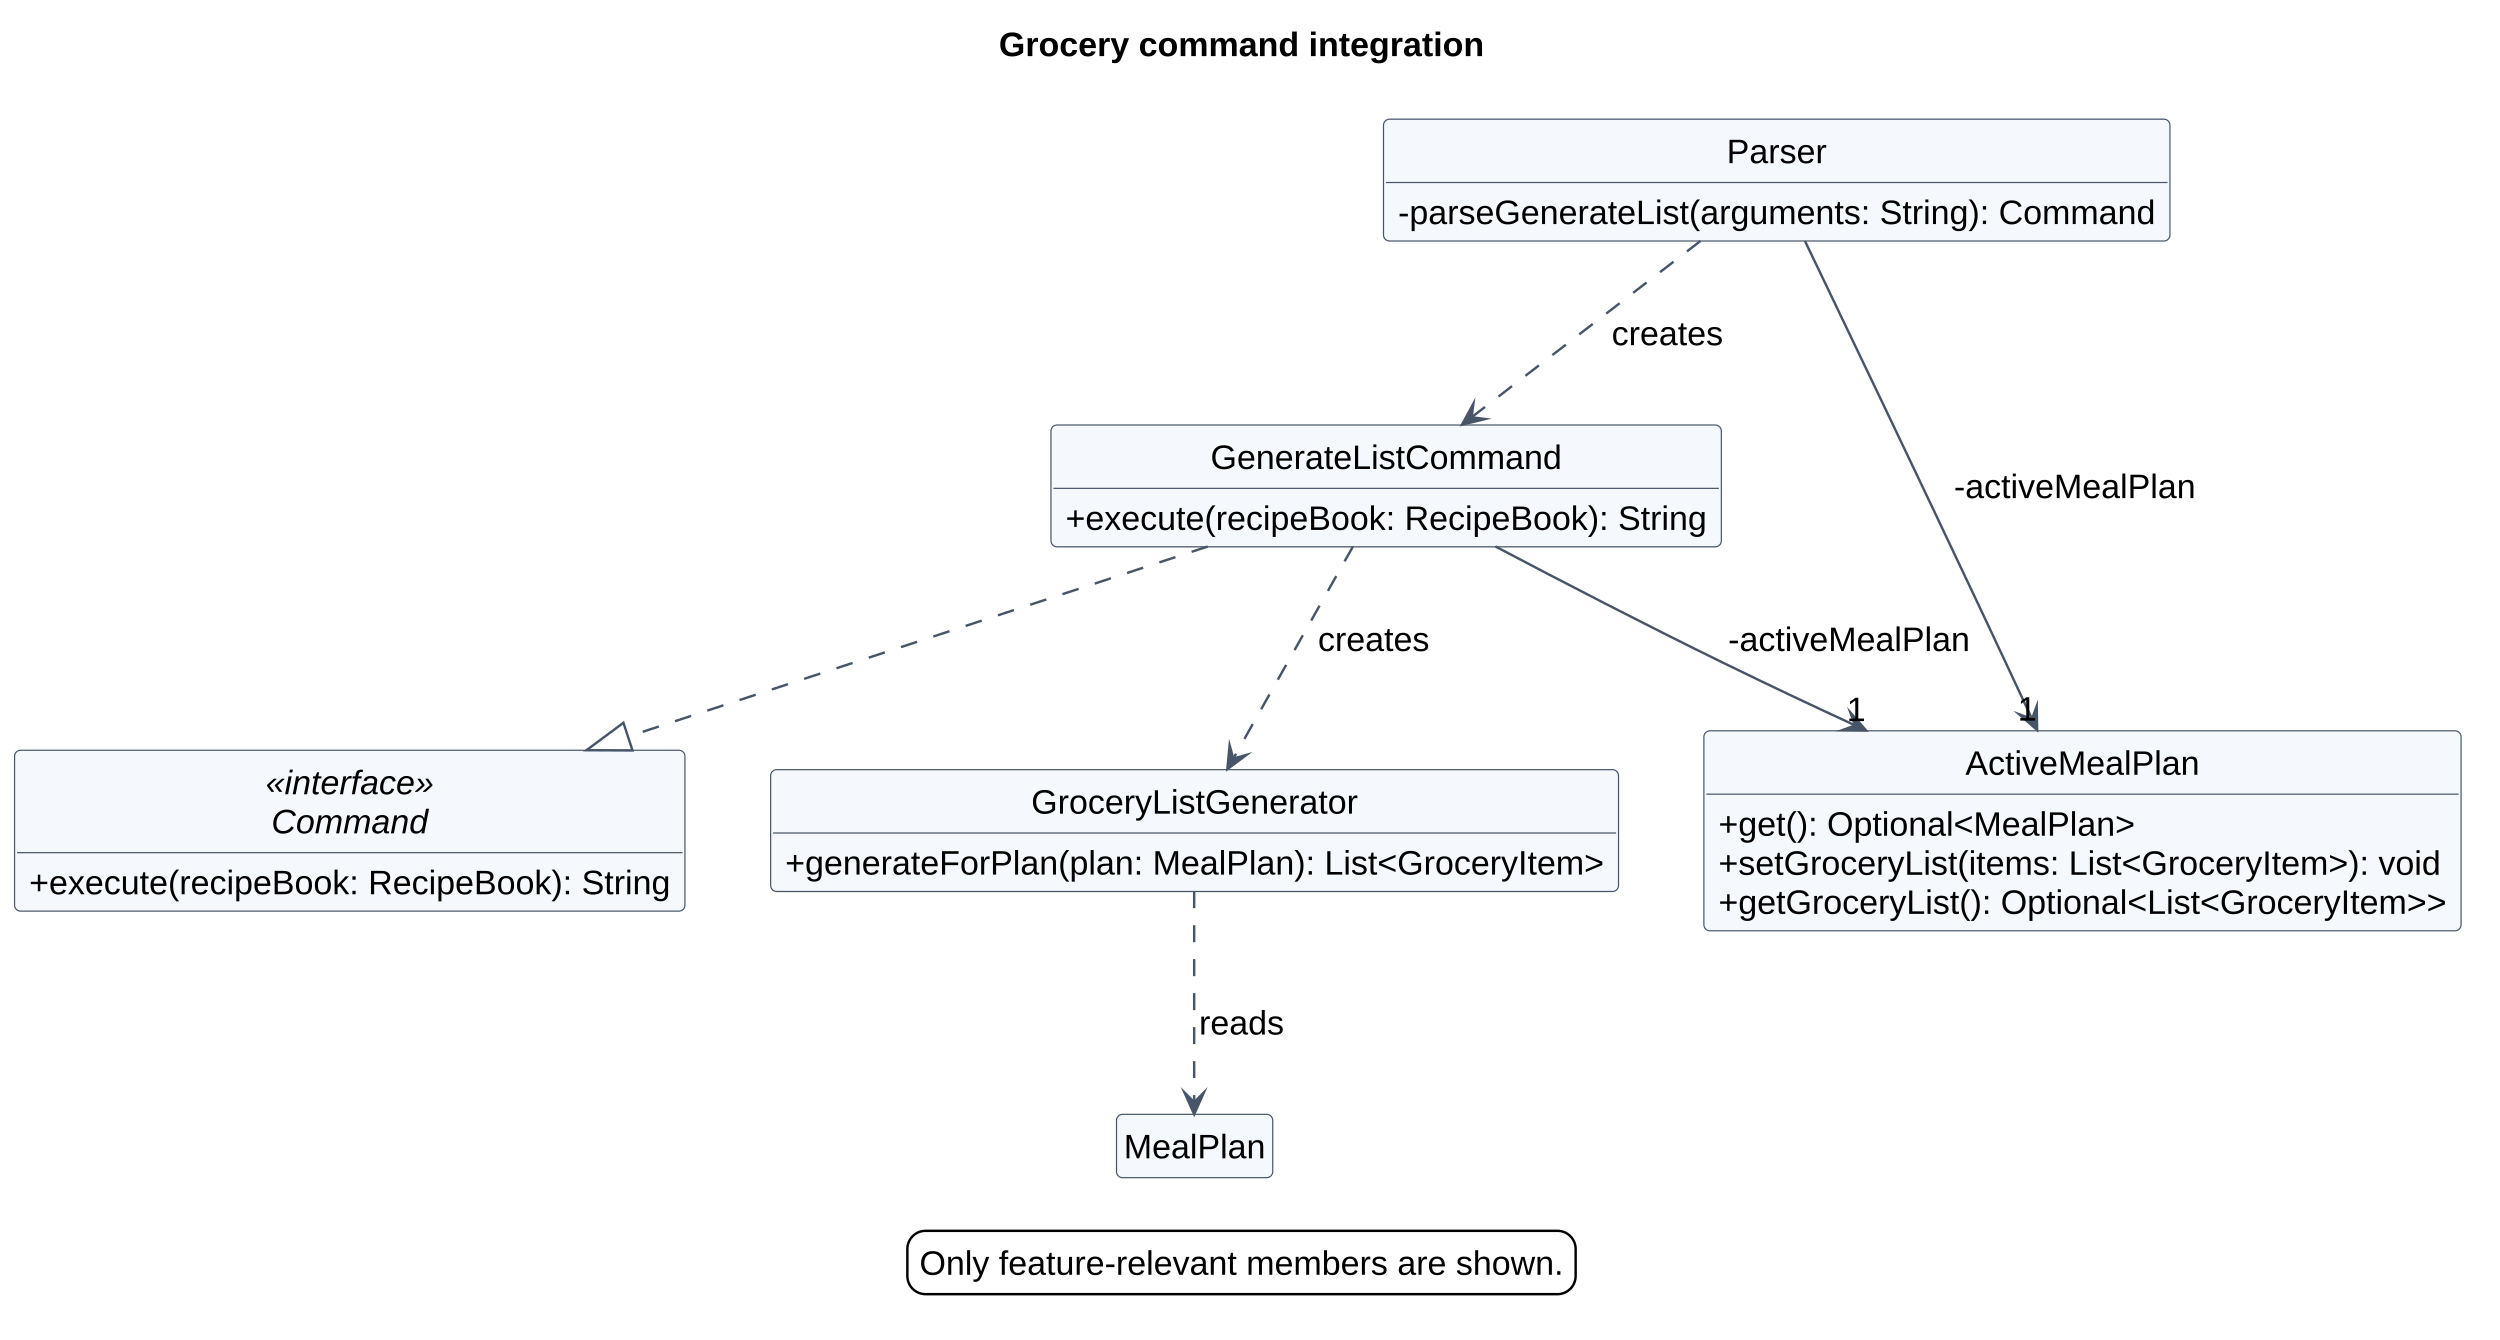
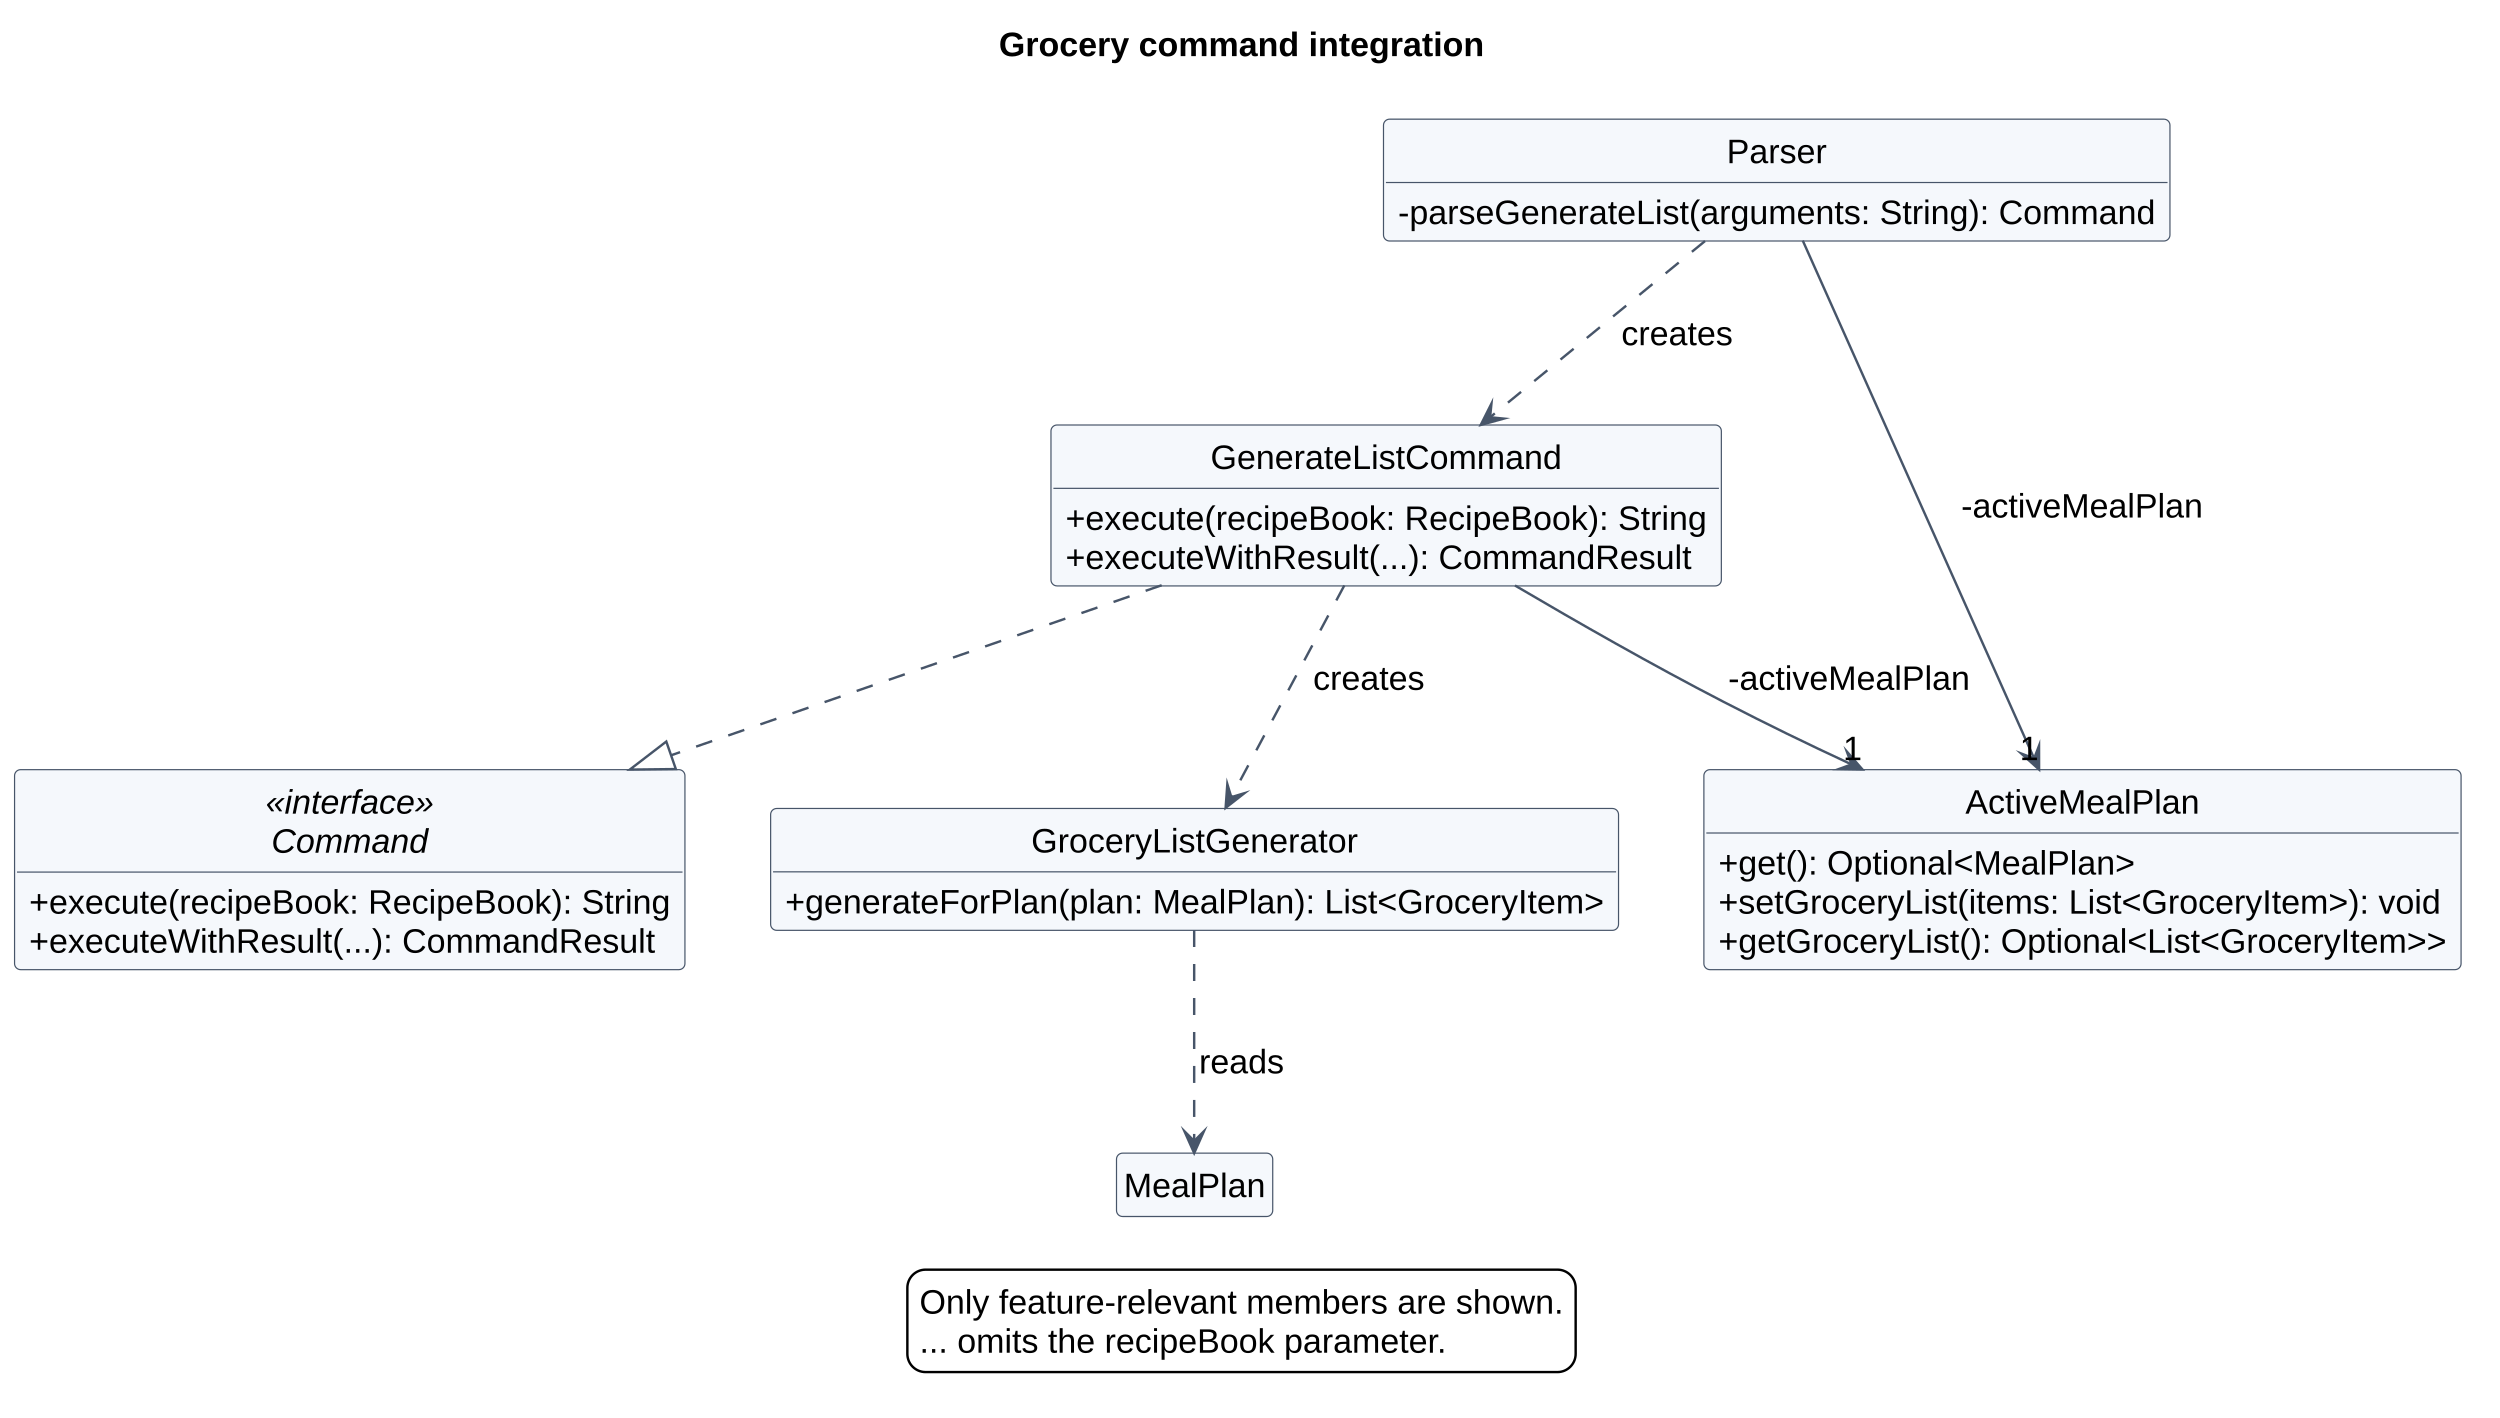
- <svg xmlns="http://www.w3.org/2000/svg" version="1.1" data-diagram-type="CLASS" style="width:1030px;height:552px;background:#FFFFFF;" width="1030px" height="552px" viewBox="0 0 1030 552" zoomAndPan="magnify" preserveAspectRatio="none" contentStyleType="text/css">
+ <svg xmlns="http://www.w3.org/2000/svg" version="1.1" data-diagram-type="CLASS" style="width:1030px;height:584px;background:#FFFFFF;" width="1030px" height="584px" viewBox="0 0 1030 584" zoomAndPan="magnify" preserveAspectRatio="none" contentStyleType="text/css">
  <defs />
  <g font-family="sans-serif" lengthAdjust="spacing">
    <g class="title" data-source-line="5">
      <text x="411.535" y="23.132" fill="#000" font-size="14" textLength="199.931" font-weight="700" font-family="Arial">Grocery command integration</text>
    </g>
    <g class="entity" data-qualified-name="Parser" id="ent0001" data-source-line="11">
      <rect x="570" y="49.099" width="324.02" height="50.197" fill="#F5F8FC" style="stroke:#475569;stroke-width:0.5;" rx="2.5" ry="2.5" />
      <text x="711.393" y="67.23" fill="#000" font-size="14" textLength="41.234" font-family="Arial">Parser</text>
      <line x1="571" y1="75.197" x2="893.02" y2="75.197" style="stroke:#475569;stroke-width:0.5;" />
      <text x="576" y="92.329" fill="#000" font-size="14" textLength="312.02" font-family="Arial">-parseGenerateList(arguments: String): Command</text>
    </g>
    <g class="entity" data-qualified-name="Command" id="ent0002" data-source-line="14">
-       <rect x="6" y="309.099" width="276.195" height="66.296" fill="#F5F8FC" style="stroke:#475569;stroke-width:0.5;" rx="2.5" ry="2.5" />
-       <text x="109.463" y="327.23" fill="#000" font-size="14" textLength="69.269" font-style="italic" font-family="Arial">«interface»</text>
-       <text x="111.808" y="343.329" fill="#000" font-size="14" textLength="64.579" font-style="italic" font-family="Arial">Command</text>
-       <line x1="7" y1="351.296" x2="281.195" y2="351.296" style="stroke:#475569;stroke-width:0.5;" />
-       <text x="12" y="368.428" fill="#000" font-size="14" textLength="264.195" font-family="Arial">+execute(recipeBook: RecipeBook): String</text>
+       <rect x="6" y="317.099" width="276.195" height="82.395" fill="#F5F8FC" style="stroke:#475569;stroke-width:0.5;" rx="2.5" ry="2.5" />
+       <text x="109.463" y="335.23" fill="#000" font-size="14" textLength="69.269" font-style="italic" font-family="Arial">«interface»</text>
+       <text x="111.808" y="351.329" fill="#000" font-size="14" textLength="64.579" font-style="italic" font-family="Arial">Command</text>
+       <line x1="7" y1="359.296" x2="281.195" y2="359.296" style="stroke:#475569;stroke-width:0.5;" />
+       <text x="12" y="376.428" fill="#000" font-size="14" textLength="264.195" font-family="Arial">+execute(recipeBook: RecipeBook): String</text>
+       <text x="12" y="392.526" fill="#000" font-size="14" textLength="257.927" font-family="Arial">+executeWithResult(...): CommandResult</text>
    </g>
-     <g class="entity" data-qualified-name="GenerateListCommand" id="ent0003" data-source-line="17">
-       <rect x="433" y="175.099" width="276.195" height="50.197" fill="#F5F8FC" style="stroke:#475569;stroke-width:0.5;" rx="2.5" ry="2.5" />
+     <g class="entity" data-qualified-name="GenerateListCommand" id="ent0003" data-source-line="18">
+       <rect x="433" y="175.099" width="276.195" height="66.296" fill="#F5F8FC" style="stroke:#475569;stroke-width:0.5;" rx="2.5" ry="2.5" />
      <text x="498.729" y="193.23" fill="#000" font-size="14" textLength="144.737" font-family="Arial">GenerateListCommand</text>
      <line x1="434" y1="201.197" x2="708.195" y2="201.197" style="stroke:#475569;stroke-width:0.5;" />
      <text x="439" y="218.329" fill="#000" font-size="14" textLength="264.195" font-family="Arial">+execute(recipeBook: RecipeBook): String</text>
+       <text x="439" y="234.428" fill="#000" font-size="14" textLength="257.927" font-family="Arial">+executeWithResult(...): CommandResult</text>
    </g>
-     <g class="entity" data-qualified-name="GroceryListGenerator" id="ent0004" data-source-line="20">
-       <rect x="317.5" y="317.099" width="349.333" height="50.197" fill="#F5F8FC" style="stroke:#475569;stroke-width:0.5;" rx="2.5" ry="2.5" />
-       <text x="424.863" y="335.23" fill="#000" font-size="14" textLength="134.606" font-family="Arial">GroceryListGenerator</text>
-       <line x1="318.5" y1="343.197" x2="665.833" y2="343.197" style="stroke:#475569;stroke-width:0.5;" />
-       <text x="323.5" y="360.329" fill="#000" font-size="14" textLength="337.333" font-family="Arial">+generateForPlan(plan: MealPlan): List&lt;GroceryItem&gt;</text>
+     <g class="entity" data-qualified-name="GroceryListGenerator" id="ent0004" data-source-line="22">
+       <rect x="317.5" y="333.099" width="349.333" height="50.197" fill="#F5F8FC" style="stroke:#475569;stroke-width:0.5;" rx="2.5" ry="2.5" />
+       <text x="424.863" y="351.23" fill="#000" font-size="14" textLength="134.606" font-family="Arial">GroceryListGenerator</text>
+       <line x1="318.5" y1="359.197" x2="665.833" y2="359.197" style="stroke:#475569;stroke-width:0.5;" />
+       <text x="323.5" y="376.329" fill="#000" font-size="14" textLength="337.333" font-family="Arial">+generateForPlan(plan: MealPlan): List&lt;GroceryItem&gt;</text>
    </g>
-     <g class="entity" data-qualified-name="ActiveMealPlan" id="ent0005" data-source-line="23">
-       <rect x="702" y="301.099" width="311.961" height="82.395" fill="#F5F8FC" style="stroke:#475569;stroke-width:0.5;" rx="2.5" ry="2.5" />
-       <text x="809.736" y="319.23" fill="#000" font-size="14" textLength="96.489" font-family="Arial">ActiveMealPlan</text>
-       <line x1="703" y1="327.197" x2="1012.961" y2="327.197" style="stroke:#475569;stroke-width:0.5;" />
-       <text x="708" y="344.329" fill="#000" font-size="14" textLength="171.603" font-family="Arial">+get(): Optional&lt;MealPlan&gt;</text>
-       <text x="708" y="360.428" fill="#000" font-size="14" textLength="297.589" font-family="Arial">+setGroceryList(items: List&lt;GroceryItem&gt;): void</text>
-       <text x="708" y="376.526" fill="#000" font-size="14" textLength="299.961" font-family="Arial">+getGroceryList(): Optional&lt;List&lt;GroceryItem&gt;&gt;</text>
+     <g class="entity" data-qualified-name="ActiveMealPlan" id="ent0005" data-source-line="25">
+       <rect x="702" y="317.099" width="311.961" height="82.395" fill="#F5F8FC" style="stroke:#475569;stroke-width:0.5;" rx="2.5" ry="2.5" />
+       <text x="809.736" y="335.23" fill="#000" font-size="14" textLength="96.489" font-family="Arial">ActiveMealPlan</text>
+       <line x1="703" y1="343.197" x2="1012.961" y2="343.197" style="stroke:#475569;stroke-width:0.5;" />
+       <text x="708" y="360.329" fill="#000" font-size="14" textLength="171.603" font-family="Arial">+get(): Optional&lt;MealPlan&gt;</text>
+       <text x="708" y="376.428" fill="#000" font-size="14" textLength="297.589" font-family="Arial">+setGroceryList(items: List&lt;GroceryItem&gt;): void</text>
+       <text x="708" y="392.526" fill="#000" font-size="14" textLength="299.961" font-family="Arial">+getGroceryList(): Optional&lt;List&lt;GroceryItem&gt;&gt;</text>
    </g>
-     <g class="entity" data-qualified-name="MealPlan" id="ent0011" data-source-line="33">
-       <rect x="460" y="459.099" width="64.365" height="26.099" fill="#F5F8FC" style="stroke:#475569;stroke-width:0.5;" rx="2.5" ry="2.5" />
-       <text x="463" y="477.23" fill="#000" font-size="14" textLength="58.365" font-family="Arial">MealPlan</text>
+     <g class="entity" data-qualified-name="MealPlan" id="ent0011" data-source-line="35">
+       <rect x="460" y="475.099" width="64.365" height="26.099" fill="#F5F8FC" style="stroke:#475569;stroke-width:0.5;" rx="2.5" ry="2.5" />
+       <text x="463" y="493.23" fill="#000" font-size="14" textLength="58.365" font-family="Arial">MealPlan</text>
    </g>
    <g class="link" data-entity-1="ent0001" data-entity-2="ent0005" id="lnk6" data-link-type="dependency">
-       <polygon points="839.302,300.757,839.133,290.909,837.193,296.223,831.879,294.284,839.302,300.757" fill="#475569" style="stroke:#475569;stroke-width:1;stroke-linejoin:miter;stroke-miterlimit:10;" />
-       <path d="M743.622,99.248 C760.059,133.447 790.994,197.967 817,253.099 C824.334,268.647 830.224,281.242 837.193,296.223" style="stroke:#475569;stroke-width:1;" fill="none" />
-       <text x="805" y="205.23" fill="#000" font-size="14" textLength="99.6" font-family="Arial">-activeMealPlan</text>
-       <text x="831.302" y="296.889" fill="#000" font-size="14" font-family="Arial">1</text>
+       <polygon points="840.106,317.05,840.087,307.202,838.066,312.485,832.783,310.465,840.106,317.05" fill="#475569" style="stroke:#475569;stroke-width:1;stroke-linejoin:miter;stroke-miterlimit:10;" />
+       <path d="M742.743,99.142 C764.405,147.625 811.481,252.986 838.066,312.485" style="stroke:#475569;stroke-width:1;" fill="none" />
+       <text x="808" y="213.23" fill="#000" font-size="14" textLength="99.6" font-family="Arial">-activeMealPlan</text>
+       <text x="832.106" y="313.182" fill="#000" font-size="14" font-family="Arial">1</text>
    </g>
    <g class="link" data-entity-1="ent0001" data-entity-2="ent0003" id="lnk7" data-link-type="dependency">
-       <polygon points="602.345,174.957,611.916,172.634,606.307,171.906,607.035,166.296,602.345,174.957" fill="#475569" style="stroke:#475569;stroke-width:1;stroke-linejoin:miter;stroke-miterlimit:10;" />
-       <path d="M700.575,99.301 C672.207,121.151 634.651,150.076 606.307,171.906" style="stroke:#475569;stroke-width:1;stroke-dasharray:7,7;" fill="none" />
-       <text x="664" y="142.23" fill="#000" font-size="14" textLength="45.91" font-family="Arial">creates</text>
+       <polygon points="610.057,175.077,619.553,172.464,613.924,171.907,614.481,166.277,610.057,175.077" fill="#475569" style="stroke:#475569;stroke-width:1;stroke-linejoin:miter;stroke-miterlimit:10;" />
+       <path d="M702.47,99.309 C676.507,120.596 642.394,148.564 613.924,171.907" style="stroke:#475569;stroke-width:1;stroke-dasharray:7,7;" fill="none" />
+       <text x="668" y="142.23" fill="#000" font-size="14" textLength="45.91" font-family="Arial">creates</text>
    </g>
    <g class="link" data-entity-1="ent0003" data-entity-2="ent0002" id="lnk8" data-link-type="extension">
-       <polygon points="241.618,309.093,260.592,309.186,256.853,297.783,241.618,309.093" fill="none" style="stroke:#475569;stroke-width:1;stroke-linejoin:miter;stroke-miterlimit:10;" />
-       <path d="M497.596,225.165 C426.896,248.346 336.604,277.95 258.723,303.485" style="stroke:#475569;stroke-width:1;stroke-dasharray:7,7;" fill="none" />
+       <polygon points="259.47,317.076,278.442,316.851,274.512,305.512,259.47,317.076" fill="none" style="stroke:#475569;stroke-width:1;stroke-linejoin:miter;stroke-miterlimit:10;" />
+       <path d="M478.61,241.121 C414.361,263.39 345.255,287.343 276.477,311.181" style="stroke:#475569;stroke-width:1;stroke-dasharray:7,7;" fill="none" />
    </g>
    <g class="link" data-entity-1="ent0003" data-entity-2="ent0005" id="lnk9" data-link-type="dependency">
-       <polygon points="768.852,300.964,762.359,293.559,764.313,298.867,759.004,300.821,768.852,300.964" fill="#475569" style="stroke:#475569;stroke-width:1;stroke-linejoin:miter;stroke-miterlimit:10;" />
-       <path d="M616.113,225.152 C643.177,239.41 678.376,257.654 710,273.099 C728.929,282.343 744.836,289.869 764.313,298.867" style="stroke:#475569;stroke-width:1;" fill="none" />
-       <text x="712" y="268.23" fill="#000" font-size="14" textLength="99.6" font-family="Arial">-activeMealPlan</text>
-       <text x="760.852" y="297.096" fill="#000" font-size="14" font-family="Arial">1</text>
+       <polygon points="767.36,317.047,760.886,309.624,762.826,314.938,757.512,316.878,767.36,317.047" fill="#475569" style="stroke:#475569;stroke-width:1;stroke-linejoin:miter;stroke-miterlimit:10;" />
+       <path d="M624.163,241.222 C649.799,256.317 681.175,274.221 710,289.099 C728.343,298.566 743.726,306.055 762.826,314.938" style="stroke:#475569;stroke-width:1;" fill="none" />
+       <text x="712" y="284.23" fill="#000" font-size="14" textLength="99.6" font-family="Arial">-activeMealPlan</text>
+       <text x="759.36" y="313.178" fill="#000" font-size="14" font-family="Arial">1</text>
    </g>
    <g class="link" data-entity-1="ent0003" data-entity-2="ent0004" id="lnk10" data-link-type="dependency">
-       <polygon points="505.668,316.877,513.574,311.005,508.125,312.523,506.607,307.073,505.668,316.877" fill="#475569" style="stroke:#475569;stroke-width:1;stroke-linejoin:miter;stroke-miterlimit:10;" />
-       <path d="M557.419,225.165 C542.949,250.808 522.628,286.821 508.125,312.523" style="stroke:#475569;stroke-width:1;stroke-dasharray:7,7;" fill="none" />
-       <text x="543" y="268.23" fill="#000" font-size="14" textLength="45.91" font-family="Arial">creates</text>
+       <polygon points="504.948,332.841,512.715,326.785,507.303,328.43,505.658,323.017,504.948,332.841" fill="#475569" style="stroke:#475569;stroke-width:1;stroke-linejoin:miter;stroke-miterlimit:10;" />
+       <path d="M553.858,241.212 C539.155,268.757 520.644,303.437 507.303,328.43" style="stroke:#475569;stroke-width:1;stroke-dasharray:7,7;" fill="none" />
+       <text x="541" y="284.23" fill="#000" font-size="14" textLength="45.91" font-family="Arial">creates</text>
    </g>
    <g class="link" data-entity-1="ent0004" data-entity-2="ent0011" id="lnk12" data-link-type="dependency">
-       <polygon points="492,459.094,496,450.094,492,454.094,488,450.094,492,459.094" fill="#475569" style="stroke:#475569;stroke-width:1;stroke-linejoin:miter;stroke-miterlimit:10;" />
-       <path d="M492,367.174 C492,394.549 492,433.148 492,454.094" style="stroke:#475569;stroke-width:1;stroke-dasharray:7,7;" fill="none" />
-       <text x="494" y="426.23" fill="#000" font-size="14" textLength="35.021" font-family="Arial">reads</text>
+       <polygon points="492,475.094,496,466.094,492,470.094,488,466.094,492,475.094" fill="#475569" style="stroke:#475569;stroke-width:1;stroke-linejoin:miter;stroke-miterlimit:10;" />
+       <path d="M492,383.174 C492,410.549 492,449.148 492,470.094" style="stroke:#475569;stroke-width:1;stroke-dasharray:7,7;" fill="none" />
+       <text x="494" y="442.23" fill="#000" font-size="14" textLength="35.021" font-family="Arial">reads</text>
    </g>
-     <g class="legend" data-source-line="34">
-       <rect x="373.832" y="507.099" width="275.337" height="26.099" fill="none" style="stroke:#000;stroke-width:1;" rx="7.5" ry="7.5" />
-       <text x="378.832" y="525.23" fill="#000" font-size="14" textLength="265.337" font-family="Arial">Only feature-relevant members are shown.</text>
+     <g class="legend" data-source-line="36">
+       <rect x="373.832" y="523.099" width="275.337" height="42.197" fill="none" style="stroke:#000;stroke-width:1;" rx="7.5" ry="7.5" />
+       <text x="378.832" y="541.23" fill="#000" font-size="14" textLength="265.337" font-family="Arial">Only feature-relevant members are shown.</text>
+       <text x="378.832" y="557.329" fill="#000" font-size="14" textLength="217.875" font-family="Arial">... omits the recipeBook parameter.</text>
    </g>
  </g>
</svg>
